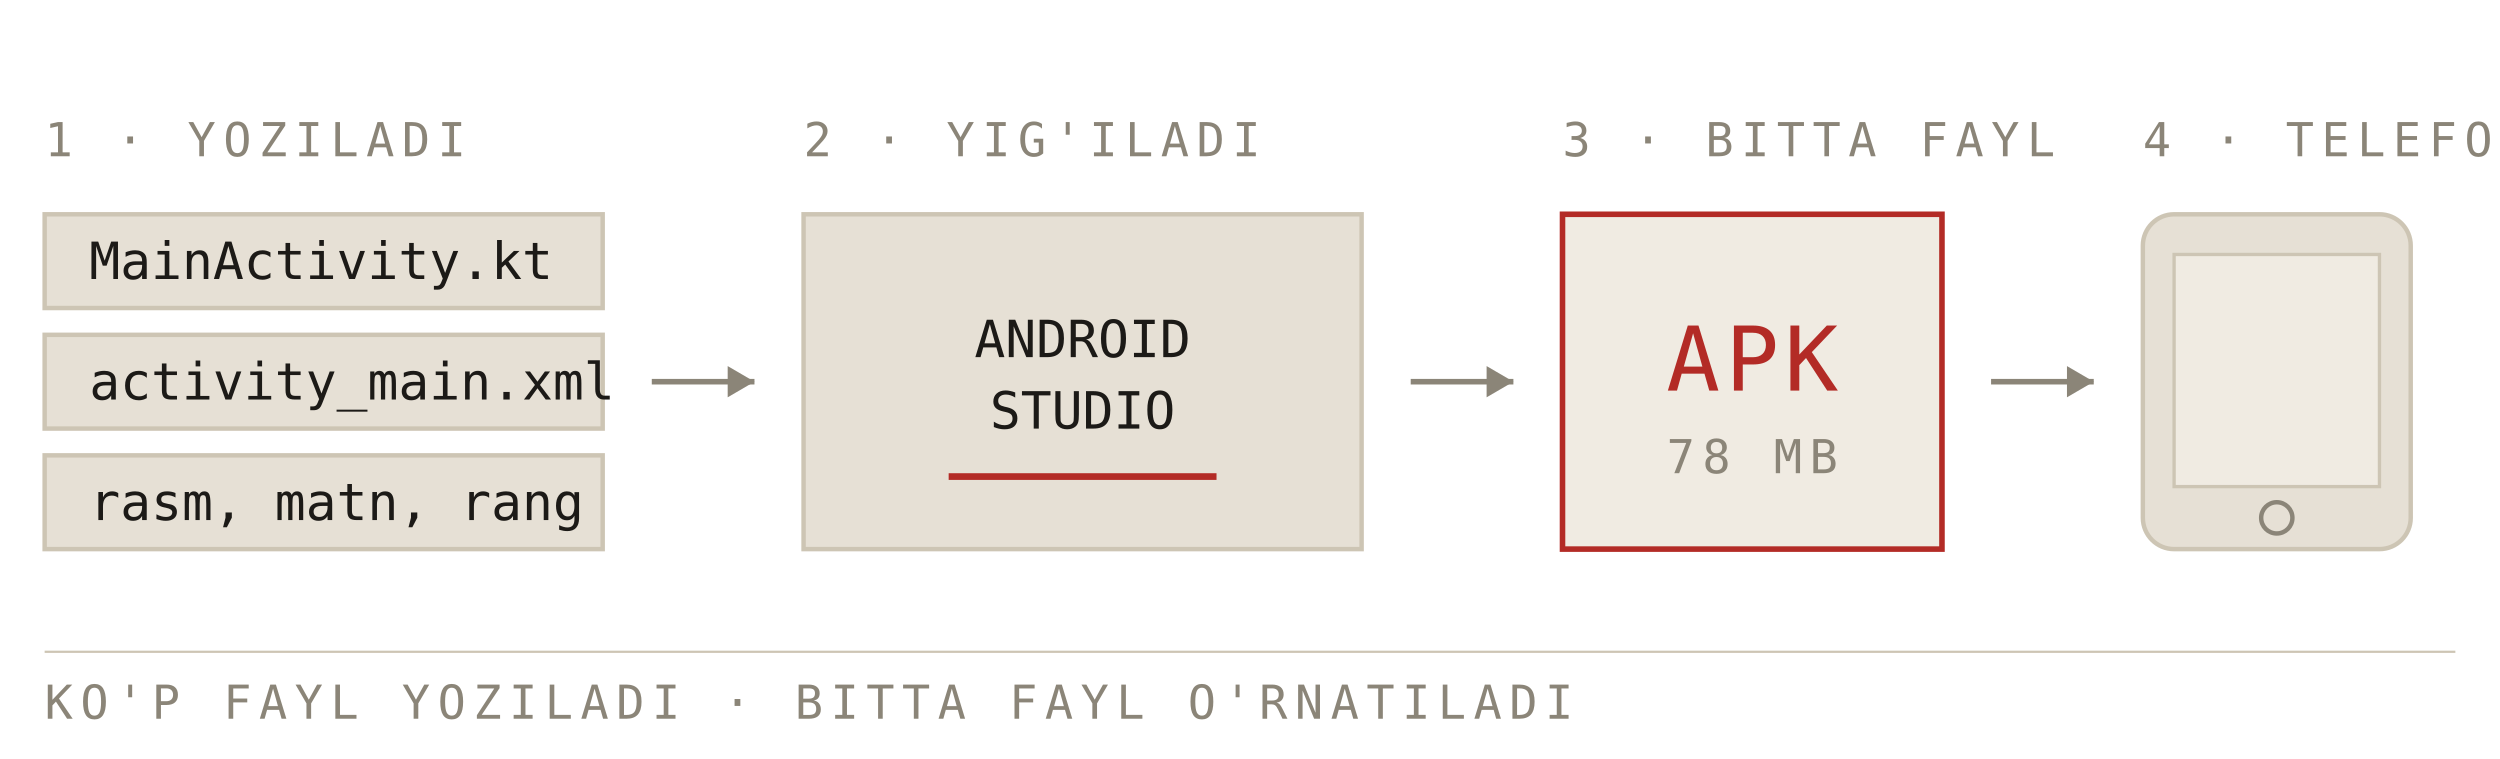
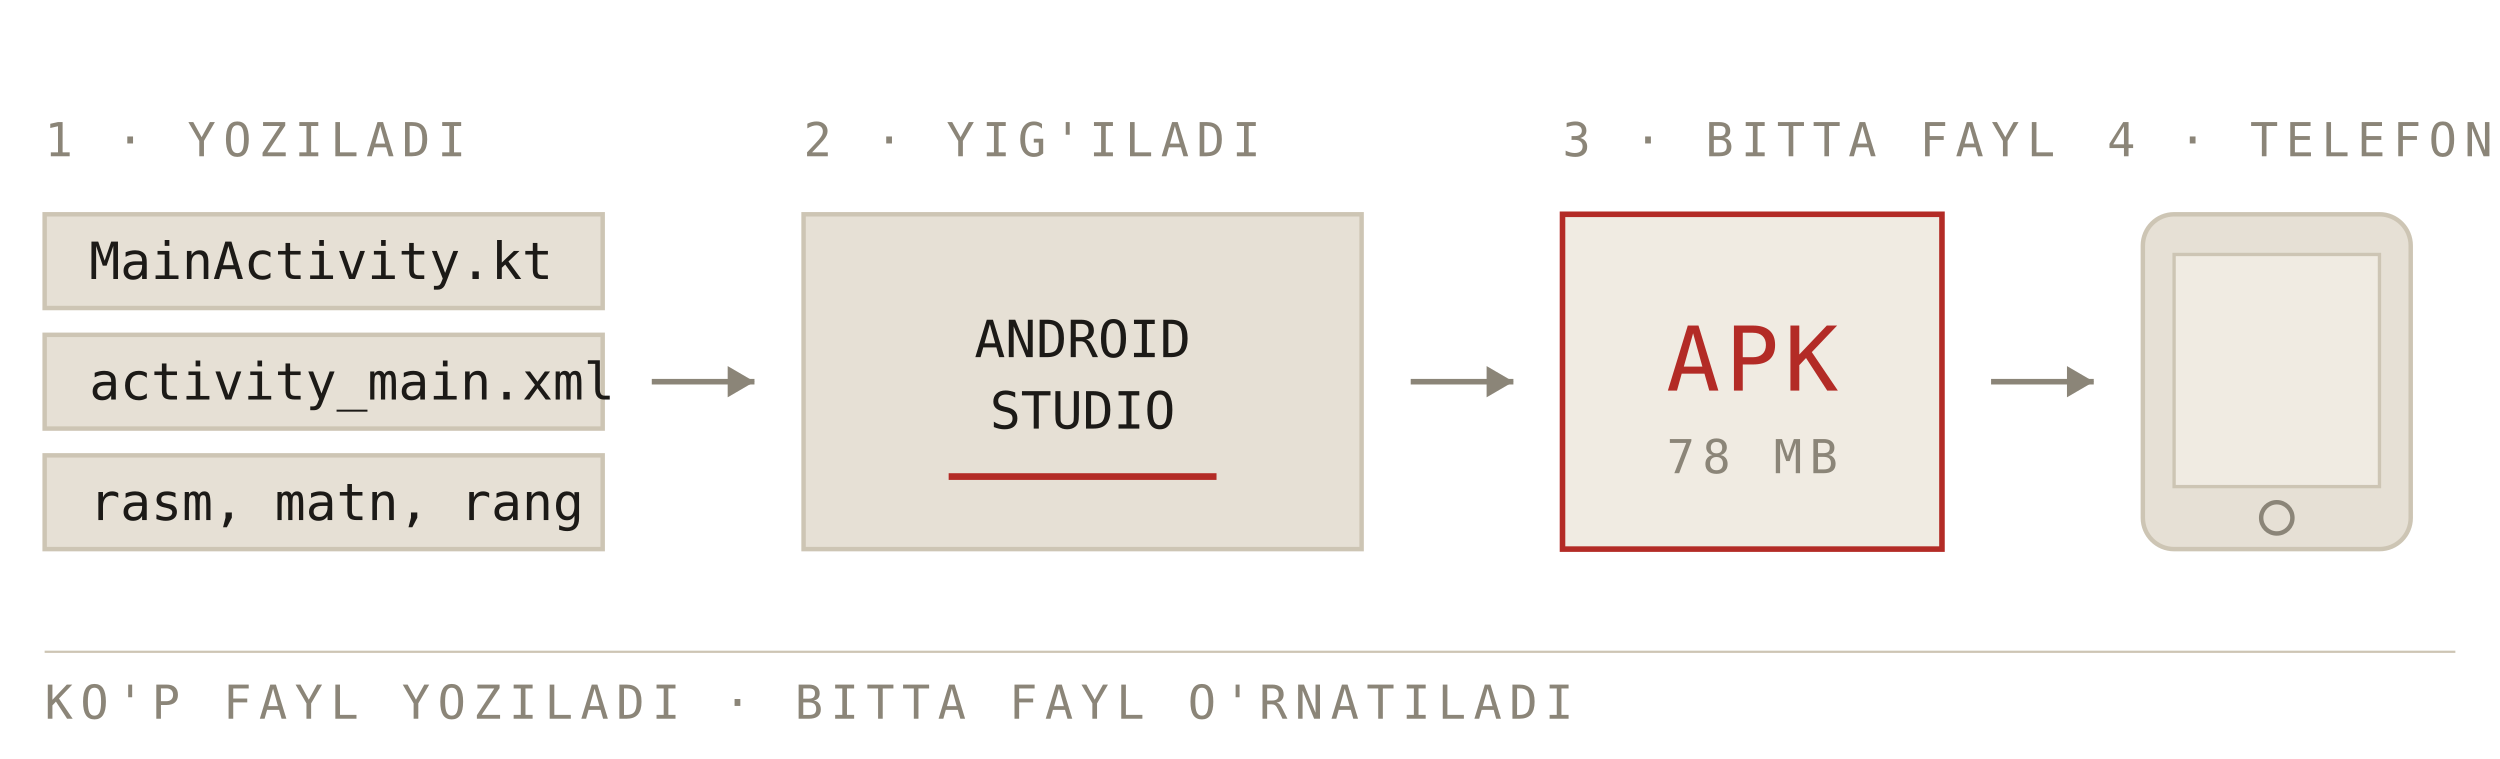
<svg xmlns="http://www.w3.org/2000/svg" viewBox="0 0 1120 340" width="1120" height="340" role="img" aria-label="Kod, rasm va matn fayllari yigilib bitta APK fayl chiqadi va telefonga ornatiladi">
  <style>
    .yorliq { font: 400 21px 'IBM Plex Mono', Consolas, monospace; fill: #8b8578; letter-spacing: .16em; }
    .matn   { font: 500 23px 'IBM Plex Mono', Consolas, monospace; fill: #1c1a17; }
    .katta  { font: 500 40px 'IBM Plex Mono', Consolas, monospace; fill: #b32b26; letter-spacing: .06em; }
    .quti   { fill: #e6e0d5; stroke: #cdc5b4; stroke-width: 2; }
    .oq     { stroke: #8b8578; stroke-width: 2.5; fill: none; }
  </style>
  <text class="yorliq" x="20" y="70">1 · YOZILADI</text>
  <rect class="quti" x="20" y="96" width="250" height="42" />
  <text class="matn" x="40" y="125">MainActivity.kt</text>
  <rect class="quti" x="20" y="150" width="250" height="42" />
  <text class="matn" x="40" y="179">activity_main.xml</text>
  <rect class="quti" x="20" y="204" width="250" height="42" />
  <text class="matn" x="40" y="233">rasm, matn, rang</text>
  <path class="oq" d="M292 171 H338" />
  <path d="M338 171 l-12 -7 v14 z" fill="#8b8578" />
  <text class="yorliq" x="360" y="70">2 · YIG'ILADI</text>
  <rect class="quti" x="360" y="96" width="250" height="150" />
  <text class="matn" x="485" y="160" text-anchor="middle">ANDROID</text>
  <text class="matn" x="485" y="192" text-anchor="middle">STUDIO</text>
  <rect x="425" y="212" width="120" height="3" fill="#b32b26" />
  <path class="oq" d="M632 171 H678" />
  <path d="M678 171 l-12 -7 v14 z" fill="#8b8578" />
  <text class="yorliq" x="700" y="70">3 · BITTA FAYL</text>
  <rect x="700" y="96" width="170" height="150" fill="#f0ebe2" stroke="#b32b26" stroke-width="2.5" />
  <text class="katta" x="785" y="175" text-anchor="middle">APK</text>
  <text class="yorliq" x="785" y="212" text-anchor="middle" font-size="19">78 MB</text>
  <path class="oq" d="M892 171 H938" />
  <path d="M938 171 l-12 -7 v14 z" fill="#8b8578" />
-   <text class="yorliq" x="960" y="70">4 · TELEFON</text>
+   <text class="yorliq" x="944" y="70">4 · TELEFON</text>
  <rect class="quti" x="960" y="96" width="120" height="150" rx="14" />
  <rect x="974" y="114" width="92" height="104" fill="#f0ebe2" stroke="#cdc5b4" stroke-width="1.5" />
  <circle cx="1020" cy="232" r="7" fill="none" stroke="#8b8578" stroke-width="2" />
  <path d="M20 292 H1100" stroke="#cdc5b4" stroke-width="1" />
  <text class="yorliq" x="20" y="322">KO'P FAYL YOZILADI · BITTA FAYL O'RNATILADI</text>
</svg>
